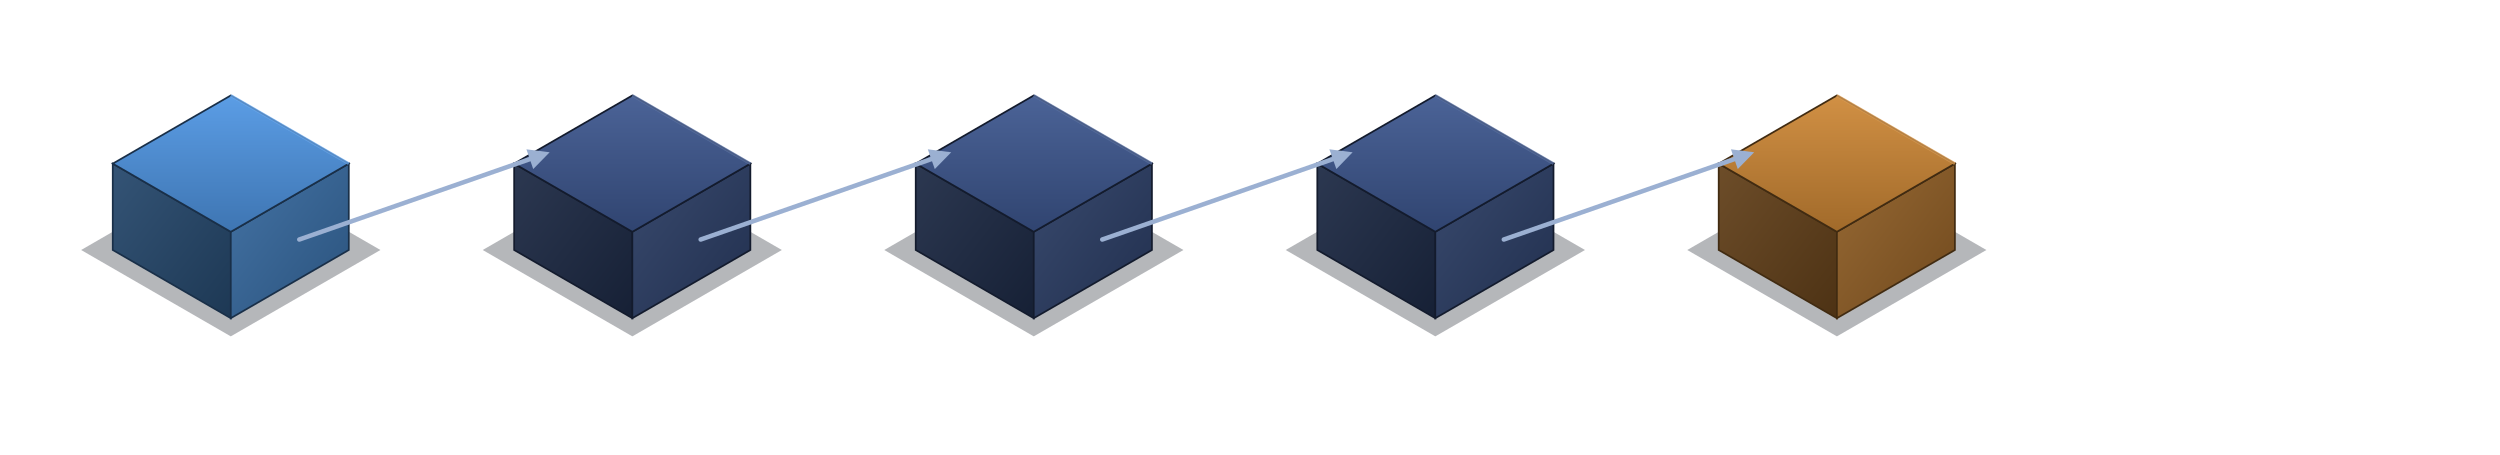
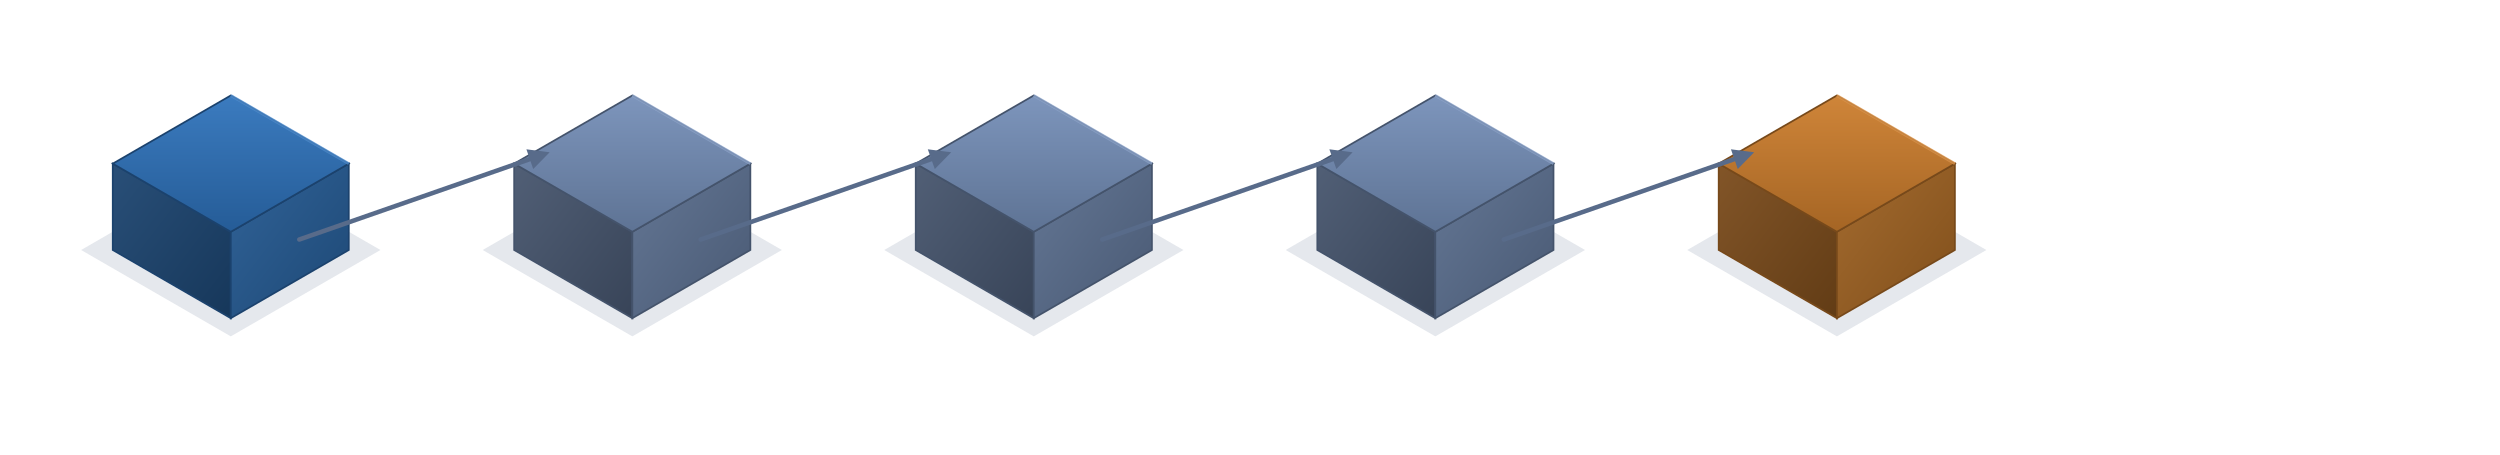
<svg xmlns="http://www.w3.org/2000/svg" viewBox="0 0 1430 260" width="1430" height="260" role="img" aria-label="Конвейер из пяти шагов обработки данных">
  <defs>
    <linearGradient id="b1" x1="0%" y1="0%" x2="100%" y2="100%">
-       <stop offset="0%" stop-color="#345476" />
-       <stop offset="100%" stop-color="#1D3854" />
+       <stop offset="0%" stop-color="#294F78" />
+       <stop offset="100%" stop-color="#16375A" />
    </linearGradient>
    <linearGradient id="b2" x1="0%" y1="0%" x2="100%" y2="100%">
-       <stop offset="0%" stop-color="#4473A5" />
-       <stop offset="100%" stop-color="#2A527C" />
+       <stop offset="0%" stop-color="#316398" />
+       <stop offset="100%" stop-color="#1D4875" />
    </linearGradient>
    <linearGradient id="b3" x1="0%" y1="0%" x2="0%" y2="100%">
-       <stop offset="0%" stop-color="#5B9DE5" />
-       <stop offset="100%" stop-color="#3E75B2" />
+       <stop offset="0%" stop-color="#3B7BBF" />
+       <stop offset="100%" stop-color="#255C97" />
    </linearGradient>
    <linearGradient id="b4" x1="0%" y1="0%" x2="100%" y2="100%">
-       <stop offset="0%" stop-color="#2C3851" />
-       <stop offset="100%" stop-color="#162035" />
+       <stop offset="0%" stop-color="#515F76" />
+       <stop offset="100%" stop-color="#384458" />
    </linearGradient>
    <linearGradient id="b5" x1="0%" y1="0%" x2="100%" y2="100%">
-       <stop offset="0%" stop-color="#394A6E" />
-       <stop offset="100%" stop-color="#212F4E" />
+       <stop offset="0%" stop-color="#647795" />
+       <stop offset="100%" stop-color="#495973" />
    </linearGradient>
    <linearGradient id="b6" x1="0%" y1="0%" x2="0%" y2="100%">
-       <stop offset="0%" stop-color="#4B6397" />
-       <stop offset="100%" stop-color="#304470" />
+       <stop offset="0%" stop-color="#7D95BC" />
+       <stop offset="100%" stop-color="#5E7394" />
    </linearGradient>
    <linearGradient id="b7" x1="0%" y1="0%" x2="100%" y2="100%">
-       <stop offset="0%" stop-color="#2C3851" />
-       <stop offset="100%" stop-color="#162035" />
+       <stop offset="0%" stop-color="#515F76" />
+       <stop offset="100%" stop-color="#384458" />
    </linearGradient>
    <linearGradient id="b8" x1="0%" y1="0%" x2="100%" y2="100%">
-       <stop offset="0%" stop-color="#394A6E" />
-       <stop offset="100%" stop-color="#212F4E" />
+       <stop offset="0%" stop-color="#647795" />
+       <stop offset="100%" stop-color="#495973" />
    </linearGradient>
    <linearGradient id="b9" x1="0%" y1="0%" x2="0%" y2="100%">
-       <stop offset="0%" stop-color="#4B6397" />
-       <stop offset="100%" stop-color="#304470" />
+       <stop offset="0%" stop-color="#7D95BC" />
+       <stop offset="100%" stop-color="#5E7394" />
    </linearGradient>
    <linearGradient id="b10" x1="0%" y1="0%" x2="100%" y2="100%">
-       <stop offset="0%" stop-color="#2C3851" />
-       <stop offset="100%" stop-color="#162035" />
+       <stop offset="0%" stop-color="#515F76" />
+       <stop offset="100%" stop-color="#384458" />
    </linearGradient>
    <linearGradient id="b11" x1="0%" y1="0%" x2="100%" y2="100%">
-       <stop offset="0%" stop-color="#394A6E" />
-       <stop offset="100%" stop-color="#212F4E" />
+       <stop offset="0%" stop-color="#647795" />
+       <stop offset="100%" stop-color="#495973" />
    </linearGradient>
    <linearGradient id="b12" x1="0%" y1="0%" x2="0%" y2="100%">
-       <stop offset="0%" stop-color="#4B6397" />
-       <stop offset="100%" stop-color="#304470" />
+       <stop offset="0%" stop-color="#7D95BC" />
+       <stop offset="100%" stop-color="#5E7394" />
    </linearGradient>
    <linearGradient id="b13" x1="0%" y1="0%" x2="100%" y2="100%">
-       <stop offset="0%" stop-color="#6D4D29" />
-       <stop offset="100%" stop-color="#4D3214" />
+       <stop offset="0%" stop-color="#825528" />
+       <stop offset="100%" stop-color="#623C15" />
    </linearGradient>
    <linearGradient id="b14" x1="0%" y1="0%" x2="100%" y2="100%">
-       <stop offset="0%" stop-color="#976934" />
-       <stop offset="100%" stop-color="#70491D" />
+       <stop offset="0%" stop-color="#A46B2F" />
+       <stop offset="100%" stop-color="#804F1B" />
    </linearGradient>
    <linearGradient id="b15" x1="0%" y1="0%" x2="0%" y2="100%">
-       <stop offset="0%" stop-color="#D19044" />
-       <stop offset="100%" stop-color="#A16A2A" />
+       <stop offset="0%" stop-color="#CF8539" />
+       <stop offset="100%" stop-color="#A56524" />
    </linearGradient>
  </defs>
-   <polygon points="132.0,93.6 217.6,143.0 132.0,192.4 46.4,143.0" fill="#070C18" opacity="0.3" />
-   <polygon points="361.7,93.6 447.2,143.0 361.7,192.4 276.1,143.0" fill="#070C18" opacity="0.3" />
-   <polygon points="591.3,93.6 676.9,143.0 591.3,192.4 505.8,143.0" fill="#070C18" opacity="0.3" />
-   <polygon points="821.0,93.6 906.6,143.0 821.0,192.4 735.4,143.0" fill="#070C18" opacity="0.3" />
-   <polygon points="1050.7,93.6 1136.2,143.0 1050.7,192.4 965.1,143.0" fill="#070C18" opacity="0.3" />
-   <polygon points="64.5,93.6 132.0,132.6 132.0,182.0 64.5,143.0" fill="url(#b1)" stroke="#192F48" stroke-width="1" />
-   <polygon points="199.5,93.6 132.0,132.6 132.0,182.0 199.5,143.0" fill="url(#b2)" stroke="#192F48" stroke-width="1" />
-   <polygon points="132.0,54.6 199.5,93.6 132.0,132.6 64.5,93.6" fill="url(#b3)" stroke="#192F48" stroke-width="1" />
-   <polyline points="132.0,54.6 199.5,93.6" fill="none" stroke="#72B4FC" stroke-width="1.6" opacity="0.70" />
-   <polygon points="294.1,93.6 361.7,132.6 361.7,182.0 294.1,143.0" fill="url(#b4)" stroke="#131B2D" stroke-width="1" />
-   <polygon points="429.2,93.6 361.7,132.6 361.7,182.0 429.2,143.0" fill="url(#b5)" stroke="#131B2D" stroke-width="1" />
-   <polygon points="361.7,54.6 429.2,93.6 361.7,132.6 294.1,93.6" fill="url(#b6)" stroke="#131B2D" stroke-width="1" />
-   <polyline points="361.7,54.6 429.2,93.6" fill="none" stroke="#627AAE" stroke-width="1.6" opacity="0.70" />
-   <polygon points="523.8,93.6 591.3,132.6 591.3,182.0 523.8,143.0" fill="url(#b7)" stroke="#131B2D" stroke-width="1" />
-   <polygon points="658.9,93.6 591.3,132.6 591.3,182.0 658.9,143.0" fill="url(#b8)" stroke="#131B2D" stroke-width="1" />
-   <polygon points="591.3,54.6 658.9,93.6 591.3,132.6 523.8,93.6" fill="url(#b9)" stroke="#131B2D" stroke-width="1" />
-   <polyline points="591.3,54.6 658.9,93.6" fill="none" stroke="#627AAE" stroke-width="1.6" opacity="0.70" />
-   <polygon points="753.5,93.6 821.0,132.6 821.0,182.0 753.5,143.0" fill="url(#b10)" stroke="#131B2D" stroke-width="1" />
-   <polygon points="888.6,93.6 821.0,132.6 821.0,182.0 888.6,143.0" fill="url(#b11)" stroke="#131B2D" stroke-width="1" />
-   <polygon points="821.0,54.6 888.6,93.6 821.0,132.6 753.5,93.6" fill="url(#b12)" stroke="#131B2D" stroke-width="1" />
-   <polyline points="821.0,54.6 888.6,93.6" fill="none" stroke="#627AAE" stroke-width="1.6" opacity="0.70" />
-   <polygon points="983.1,93.6 1050.7,132.6 1050.7,182.0 983.1,143.0" fill="url(#b13)" stroke="#412B11" stroke-width="1" />
-   <polygon points="1118.2,93.6 1050.7,132.6 1050.7,182.0 1118.2,143.0" fill="url(#b14)" stroke="#412B11" stroke-width="1" />
-   <polygon points="1050.7,54.6 1118.2,93.6 1050.7,132.6 983.1,93.6" fill="url(#b15)" stroke="#412B11" stroke-width="1" />
-   <polyline points="1050.7,54.6 1118.2,93.6" fill="none" stroke="#E8A75B" stroke-width="1.6" opacity="0.70" />
-   <line x1="171.2" y1="137.0" x2="303.1" y2="91.0" stroke="#9BB0D2" stroke-width="2.6" stroke-linecap="round" />
-   <polygon points="314.4,87.1 305.0,96.7 301.1,85.4" fill="#9BB0D2" />
-   <line x1="400.8" y1="137.0" x2="532.7" y2="91.0" stroke="#9BB0D2" stroke-width="2.6" stroke-linecap="round" />
-   <polygon points="544.1,87.1 534.7,96.7 530.7,85.4" fill="#9BB0D2" />
-   <line x1="630.5" y1="137.0" x2="762.4" y2="91.0" stroke="#9BB0D2" stroke-width="2.6" stroke-linecap="round" />
-   <polygon points="773.7,87.1 764.4,96.7 760.4,85.4" fill="#9BB0D2" />
-   <line x1="860.2" y1="137.0" x2="992.1" y2="91.0" stroke="#9BB0D2" stroke-width="2.6" stroke-linecap="round" />
-   <polygon points="1003.4,87.1 994.0,96.7 990.1,85.4" fill="#9BB0D2" />
+   <polygon points="132.0,93.6 217.6,143.0 132.0,192.4 46.4,143.0" fill="#7B8AA3" opacity="0.2" />
+   <polygon points="361.7,93.6 447.2,143.0 361.7,192.4 276.1,143.0" fill="#7B8AA3" opacity="0.2" />
+   <polygon points="591.3,93.6 676.9,143.0 591.3,192.4 505.8,143.0" fill="#7B8AA3" opacity="0.2" />
+   <polygon points="821.0,93.6 906.6,143.0 821.0,192.4 735.4,143.0" fill="#7B8AA3" opacity="0.2" />
+   <polygon points="1050.7,93.6 1136.2,143.0 1050.7,192.4 965.1,143.0" fill="#7B8AA3" opacity="0.2" />
+   <polygon points="64.5,93.6 132.0,132.6 132.0,182.0 64.5,143.0" fill="url(#b1)" stroke="#1B426D" stroke-width="1" />
+   <polygon points="199.5,93.6 132.0,132.6 132.0,182.0 199.5,143.0" fill="url(#b2)" stroke="#1B426D" stroke-width="1" />
+   <polygon points="132.0,54.6 199.5,93.6 132.0,132.6 64.5,93.6" fill="url(#b3)" stroke="#1B426D" stroke-width="1" />
+   <polyline points="132.0,54.6 199.5,93.6" fill="none" stroke="#5494D8" stroke-width="1.6" opacity="0.70" />
+   <polygon points="294.1,93.6 361.7,132.6 361.7,182.0 294.1,143.0" fill="url(#b4)" stroke="#44536B" stroke-width="1" />
+   <polygon points="429.2,93.6 361.7,132.6 361.7,182.0 429.2,143.0" fill="url(#b5)" stroke="#44536B" stroke-width="1" />
+   <polygon points="361.7,54.6 429.2,93.6 361.7,132.6 294.1,93.6" fill="url(#b6)" stroke="#44536B" stroke-width="1" />
+   <polyline points="361.7,54.6 429.2,93.6" fill="none" stroke="#96AED5" stroke-width="1.6" opacity="0.70" />
+   <polygon points="523.8,93.6 591.3,132.6 591.3,182.0 523.8,143.0" fill="url(#b7)" stroke="#44536B" stroke-width="1" />
+   <polygon points="658.9,93.6 591.3,132.6 591.3,182.0 658.9,143.0" fill="url(#b8)" stroke="#44536B" stroke-width="1" />
+   <polygon points="591.3,54.6 658.9,93.6 591.3,132.6 523.8,93.6" fill="url(#b9)" stroke="#44536B" stroke-width="1" />
+   <polyline points="591.3,54.6 658.9,93.6" fill="none" stroke="#96AED5" stroke-width="1.6" opacity="0.70" />
+   <polygon points="753.5,93.6 821.0,132.6 821.0,182.0 753.5,143.0" fill="url(#b10)" stroke="#44536B" stroke-width="1" />
+   <polygon points="888.6,93.6 821.0,132.6 821.0,182.0 888.6,143.0" fill="url(#b11)" stroke="#44536B" stroke-width="1" />
+   <polygon points="821.0,54.6 888.6,93.6 821.0,132.6 753.5,93.6" fill="url(#b12)" stroke="#44536B" stroke-width="1" />
+   <polyline points="821.0,54.6 888.6,93.6" fill="none" stroke="#96AED5" stroke-width="1.6" opacity="0.70" />
+   <polygon points="983.1,93.6 1050.7,132.6 1050.7,182.0 983.1,143.0" fill="url(#b13)" stroke="#77491A" stroke-width="1" />
+   <polygon points="1118.2,93.6 1050.7,132.6 1050.7,182.0 1118.2,143.0" fill="url(#b14)" stroke="#77491A" stroke-width="1" />
+   <polygon points="1050.7,54.6 1118.2,93.6 1050.7,132.6 983.1,93.6" fill="url(#b15)" stroke="#77491A" stroke-width="1" />
+   <polyline points="1050.7,54.6 1118.2,93.6" fill="none" stroke="#E89E52" stroke-width="1.6" opacity="0.70" />
+   <line x1="171.2" y1="137.0" x2="303.1" y2="91.0" stroke="#586B8A" stroke-width="2.6" stroke-linecap="round" />
+   <polygon points="314.4,87.1 305.0,96.7 301.1,85.4" fill="#586B8A" />
+   <line x1="400.8" y1="137.0" x2="532.7" y2="91.0" stroke="#586B8A" stroke-width="2.6" stroke-linecap="round" />
+   <polygon points="544.1,87.1 534.7,96.7 530.7,85.4" fill="#586B8A" />
+   <line x1="630.5" y1="137.0" x2="762.4" y2="91.0" stroke="#586B8A" stroke-width="2.6" stroke-linecap="round" />
+   <polygon points="773.7,87.1 764.4,96.7 760.4,85.4" fill="#586B8A" />
+   <line x1="860.2" y1="137.0" x2="992.1" y2="91.0" stroke="#586B8A" stroke-width="2.6" stroke-linecap="round" />
+   <polygon points="1003.4,87.1 994.0,96.7 990.1,85.4" fill="#586B8A" />
</svg>
